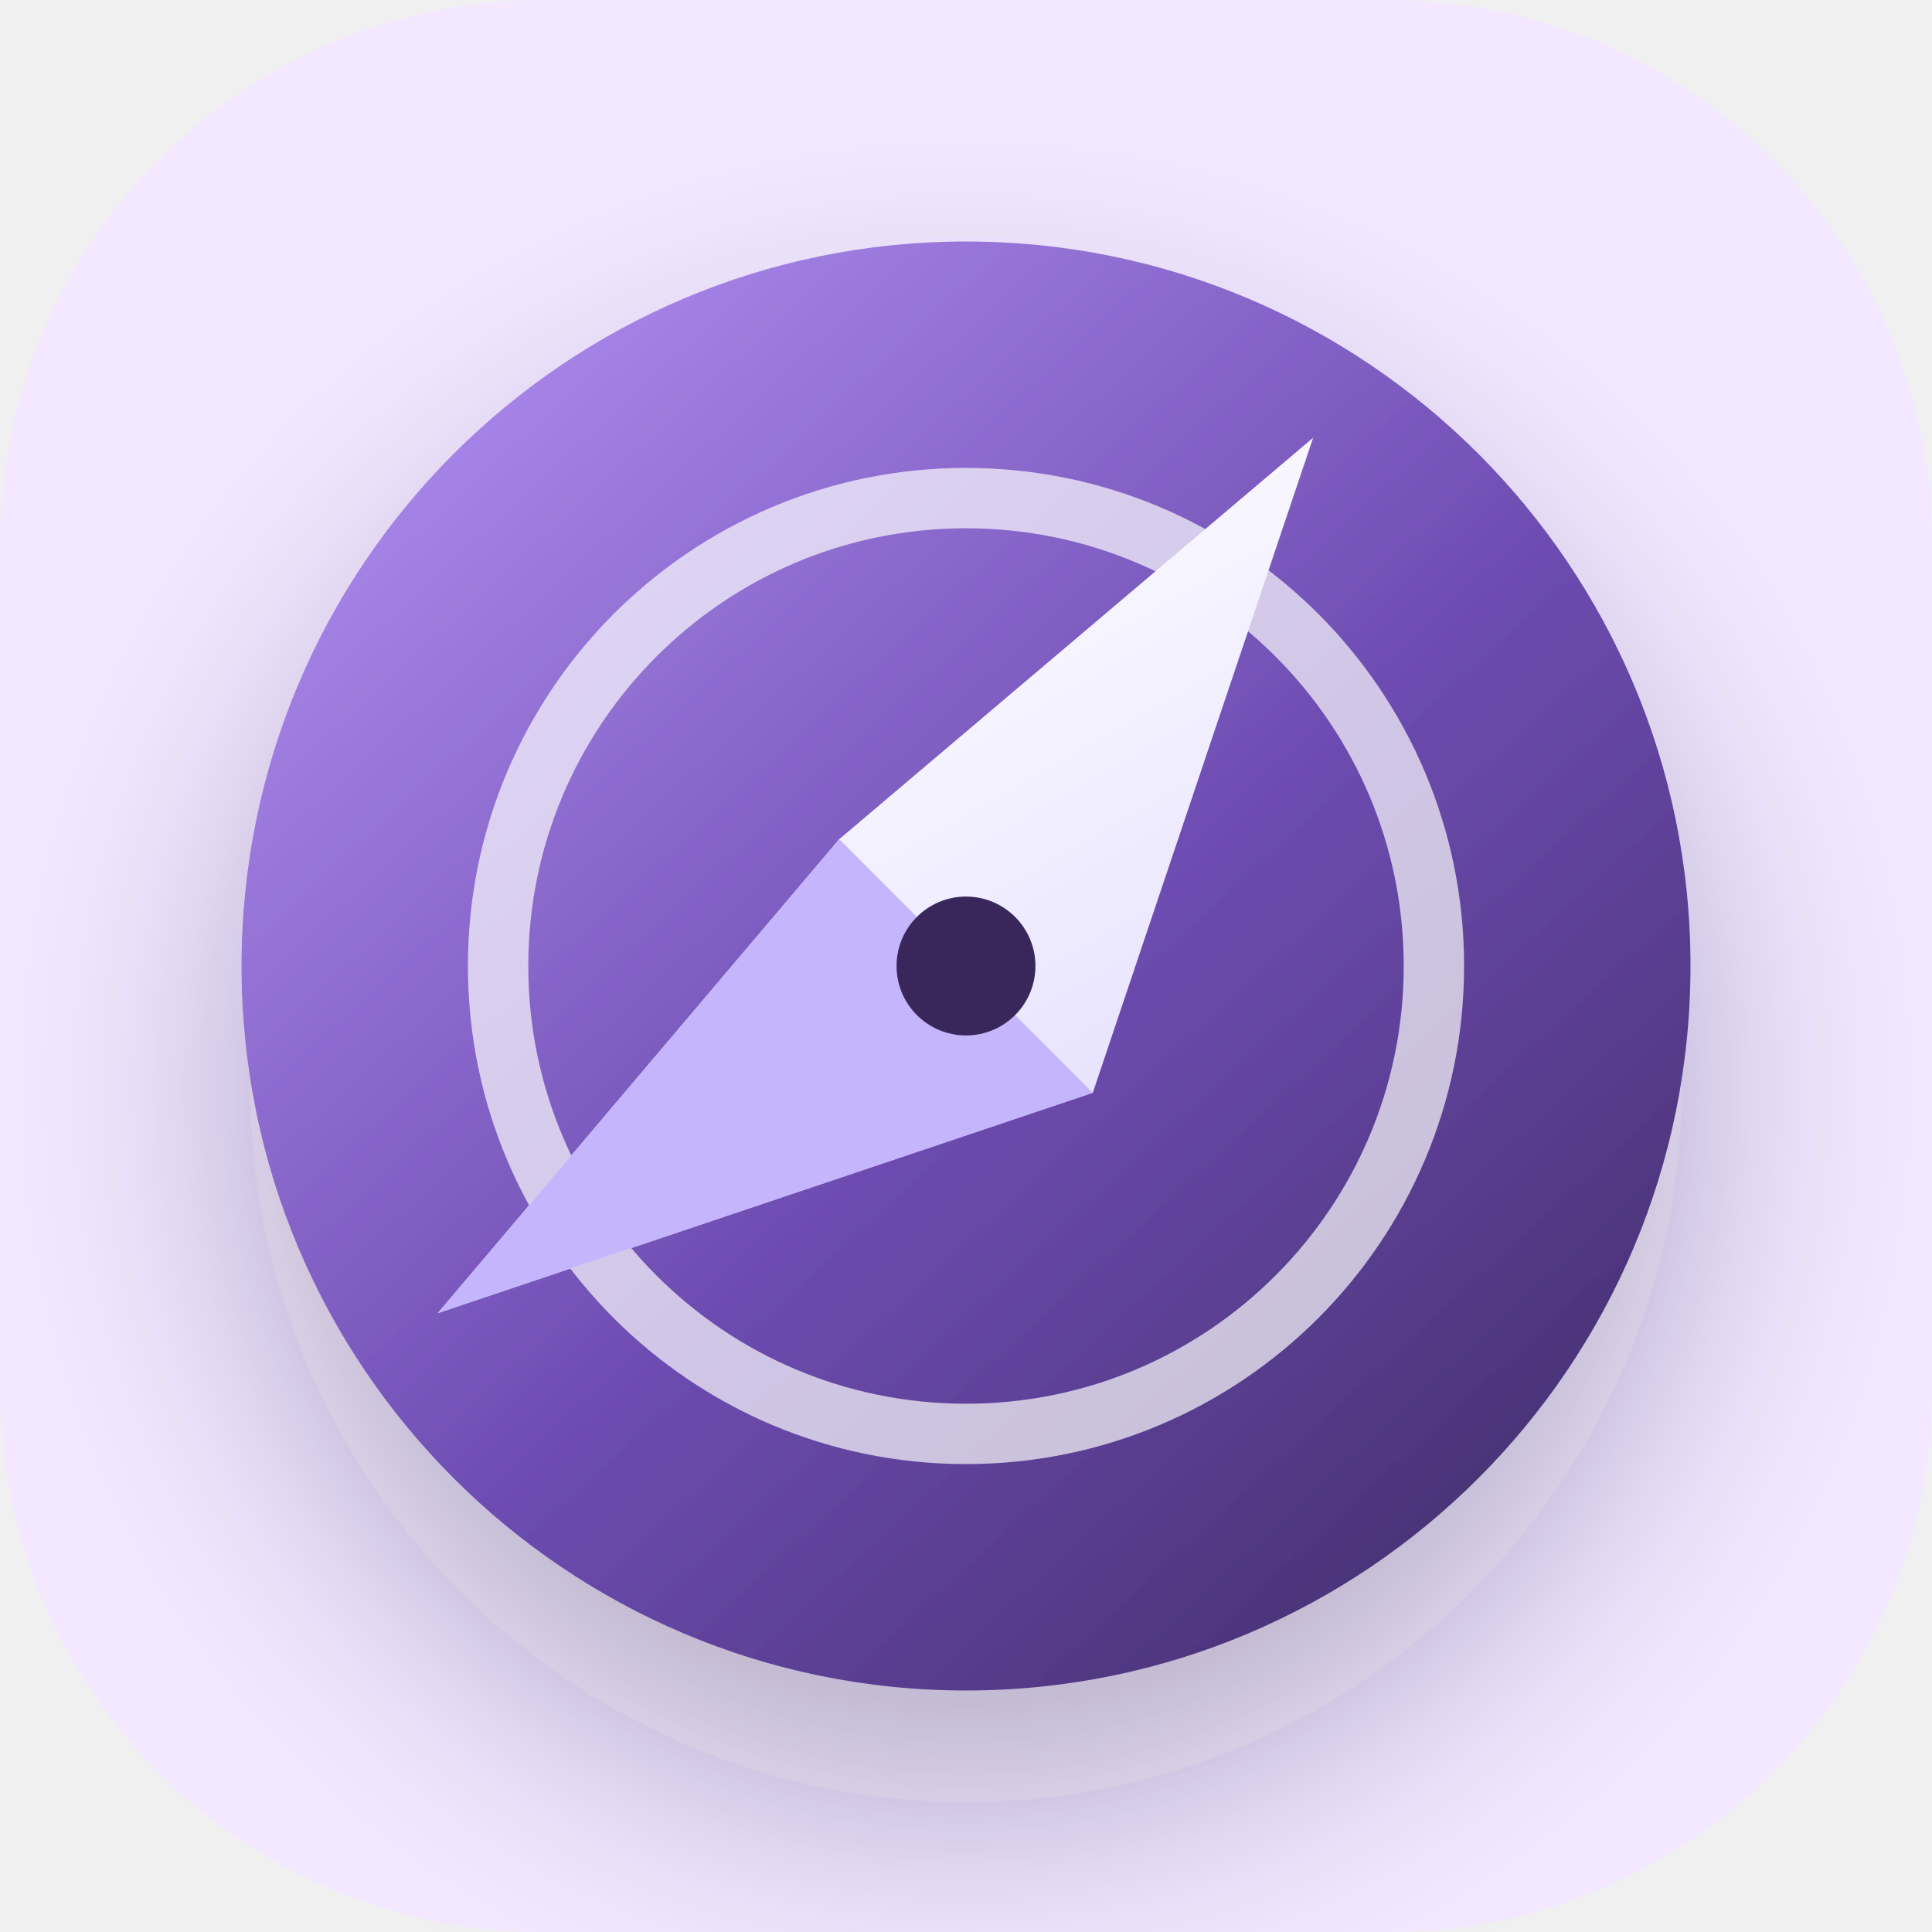
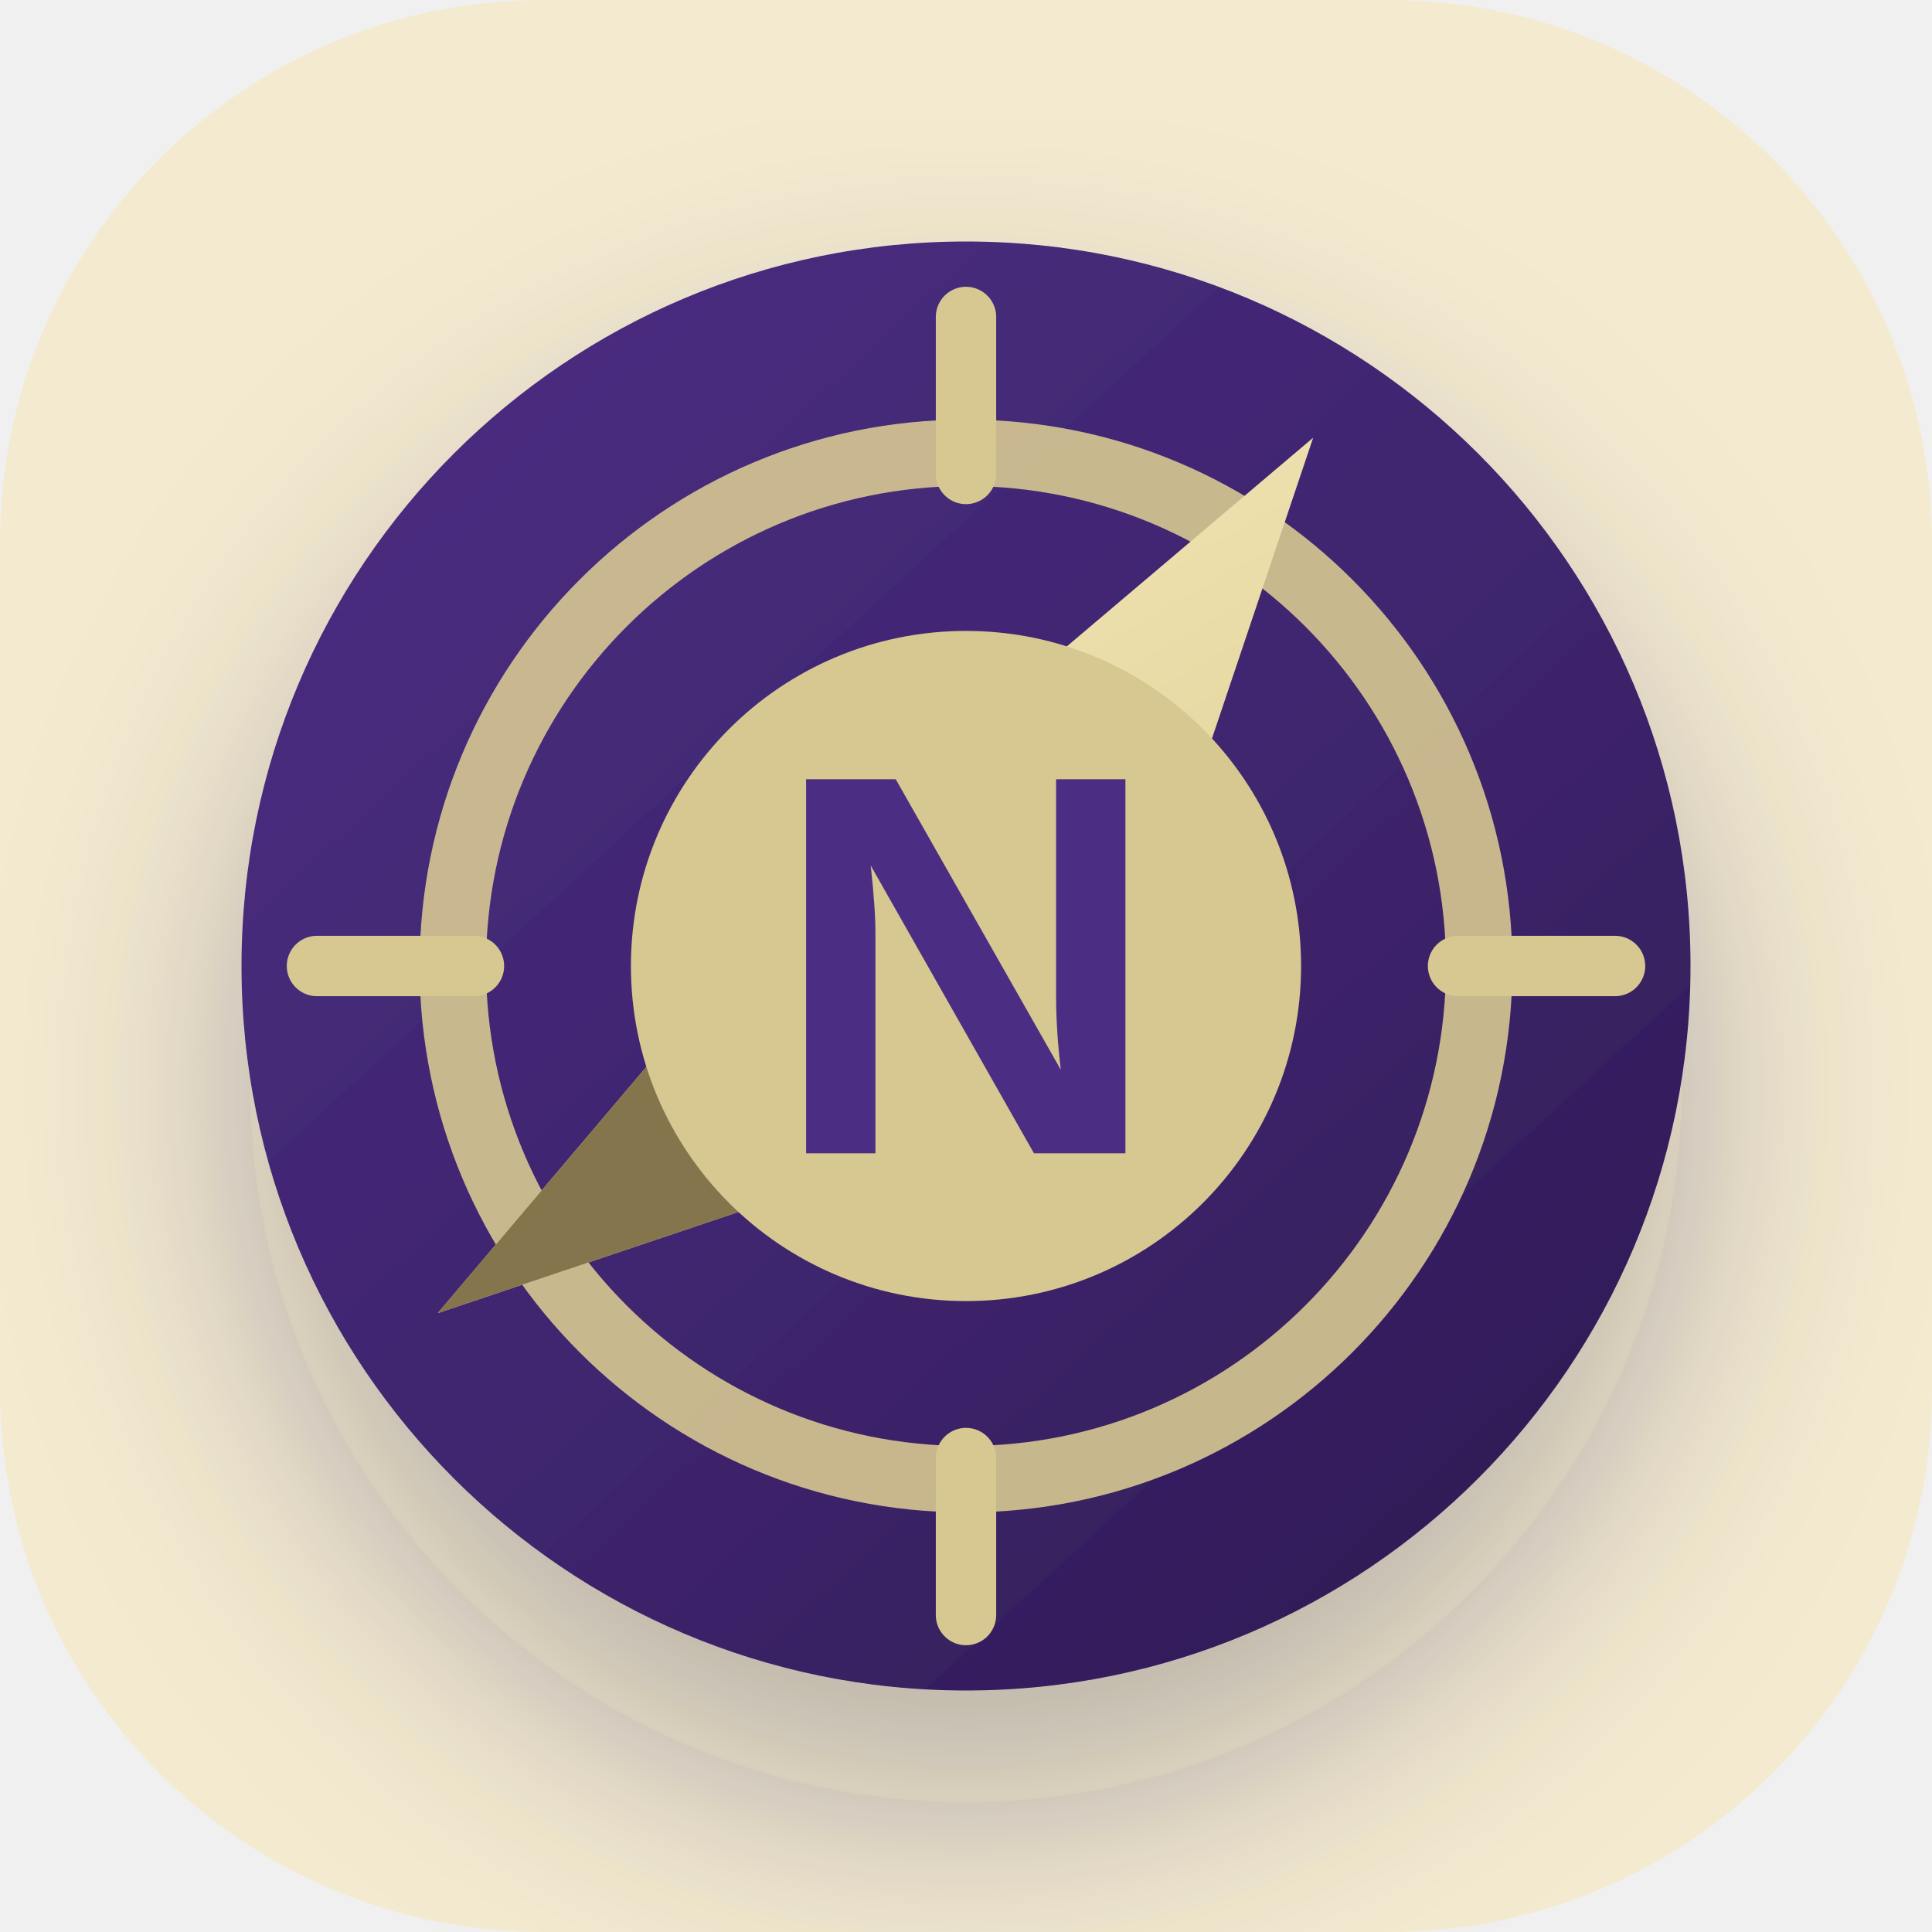
<svg xmlns="http://www.w3.org/2000/svg" viewBox="0 0 64 64" role="img" aria-labelledby="title desc">
  <defs>
    <linearGradient id="badge" x1="10" y1="8" x2="56" y2="58" gradientUnits="userSpaceOnUse">
-       <stop stop-color="#b794f6" />
-       <stop offset="0.52" stop-color="#6d4cb1" />
-       <stop offset="1" stop-color="#39275b" />
+       <stop stop-color="#4B2E83" />
+       <stop offset="0.58" stop-color="#3D246B" />
+       <stop offset="1" stop-color="#2A174C" />
    </linearGradient>
    <linearGradient id="needle" x1="24" y1="18" x2="40" y2="46" gradientUnits="userSpaceOnUse">
-       <stop stop-color="#ffffff" />
-       <stop offset="1" stop-color="#ddd6fe" />
+       <stop stop-color="#F3E6B3" />
+       <stop offset="1" stop-color="#D7C891" />
    </linearGradient>
    <filter id="shadow" x="-20%" y="-20%" width="140%" height="140%">
      <feDropShadow dx="0" dy="4" stdDeviation="4" flood-color="#271445" flood-opacity="0.28" />
    </filter>
  </defs>
-   <rect width="64" height="64" rx="18" fill="#f3e8ff" />
+   <rect width="64" height="64" rx="18" fill="#F4EAD0" />
  <circle cx="32" cy="32" r="24" fill="url(#badge)" filter="url(#shadow)" />
-   <circle cx="32" cy="32" r="15.5" fill="none" stroke="#ffffff" stroke-opacity="0.68" stroke-width="2" />
+   <circle cx="32" cy="32" r="17" fill="none" stroke="#D7C891" stroke-opacity="0.9" stroke-width="2.2" />
+   <path d="M32 10.5v5.2M32 48.3v5.2M10.5 32h5.2M48.3 32h5.2" stroke="#D7C891" stroke-linecap="round" stroke-width="2" />
  <path d="M43.5 14.5 36.2 36.2 14.5 43.5 27.8 27.8 43.5 14.5Z" fill="url(#needle)" />
-   <path d="M27.8 27.8 36.2 36.2 14.5 43.5 27.8 27.8Z" fill="#c4b5fd" />
-   <circle cx="32" cy="32" r="2.3" fill="#39275b" />
+   <path d="M27.8 27.8 36.2 36.2 14.5 43.5 27.8 27.8Z" fill="#85754D" />
+   <circle cx="32" cy="32" r="10.2" fill="#D7C891" stroke="#D7C891" stroke-width="1.8" />
+   <text x="32" y="38.2" text-anchor="middle" font-family="Arial, Helvetica, sans-serif" font-size="18" font-weight="800" fill="#4B2E83">N</text>
</svg>
